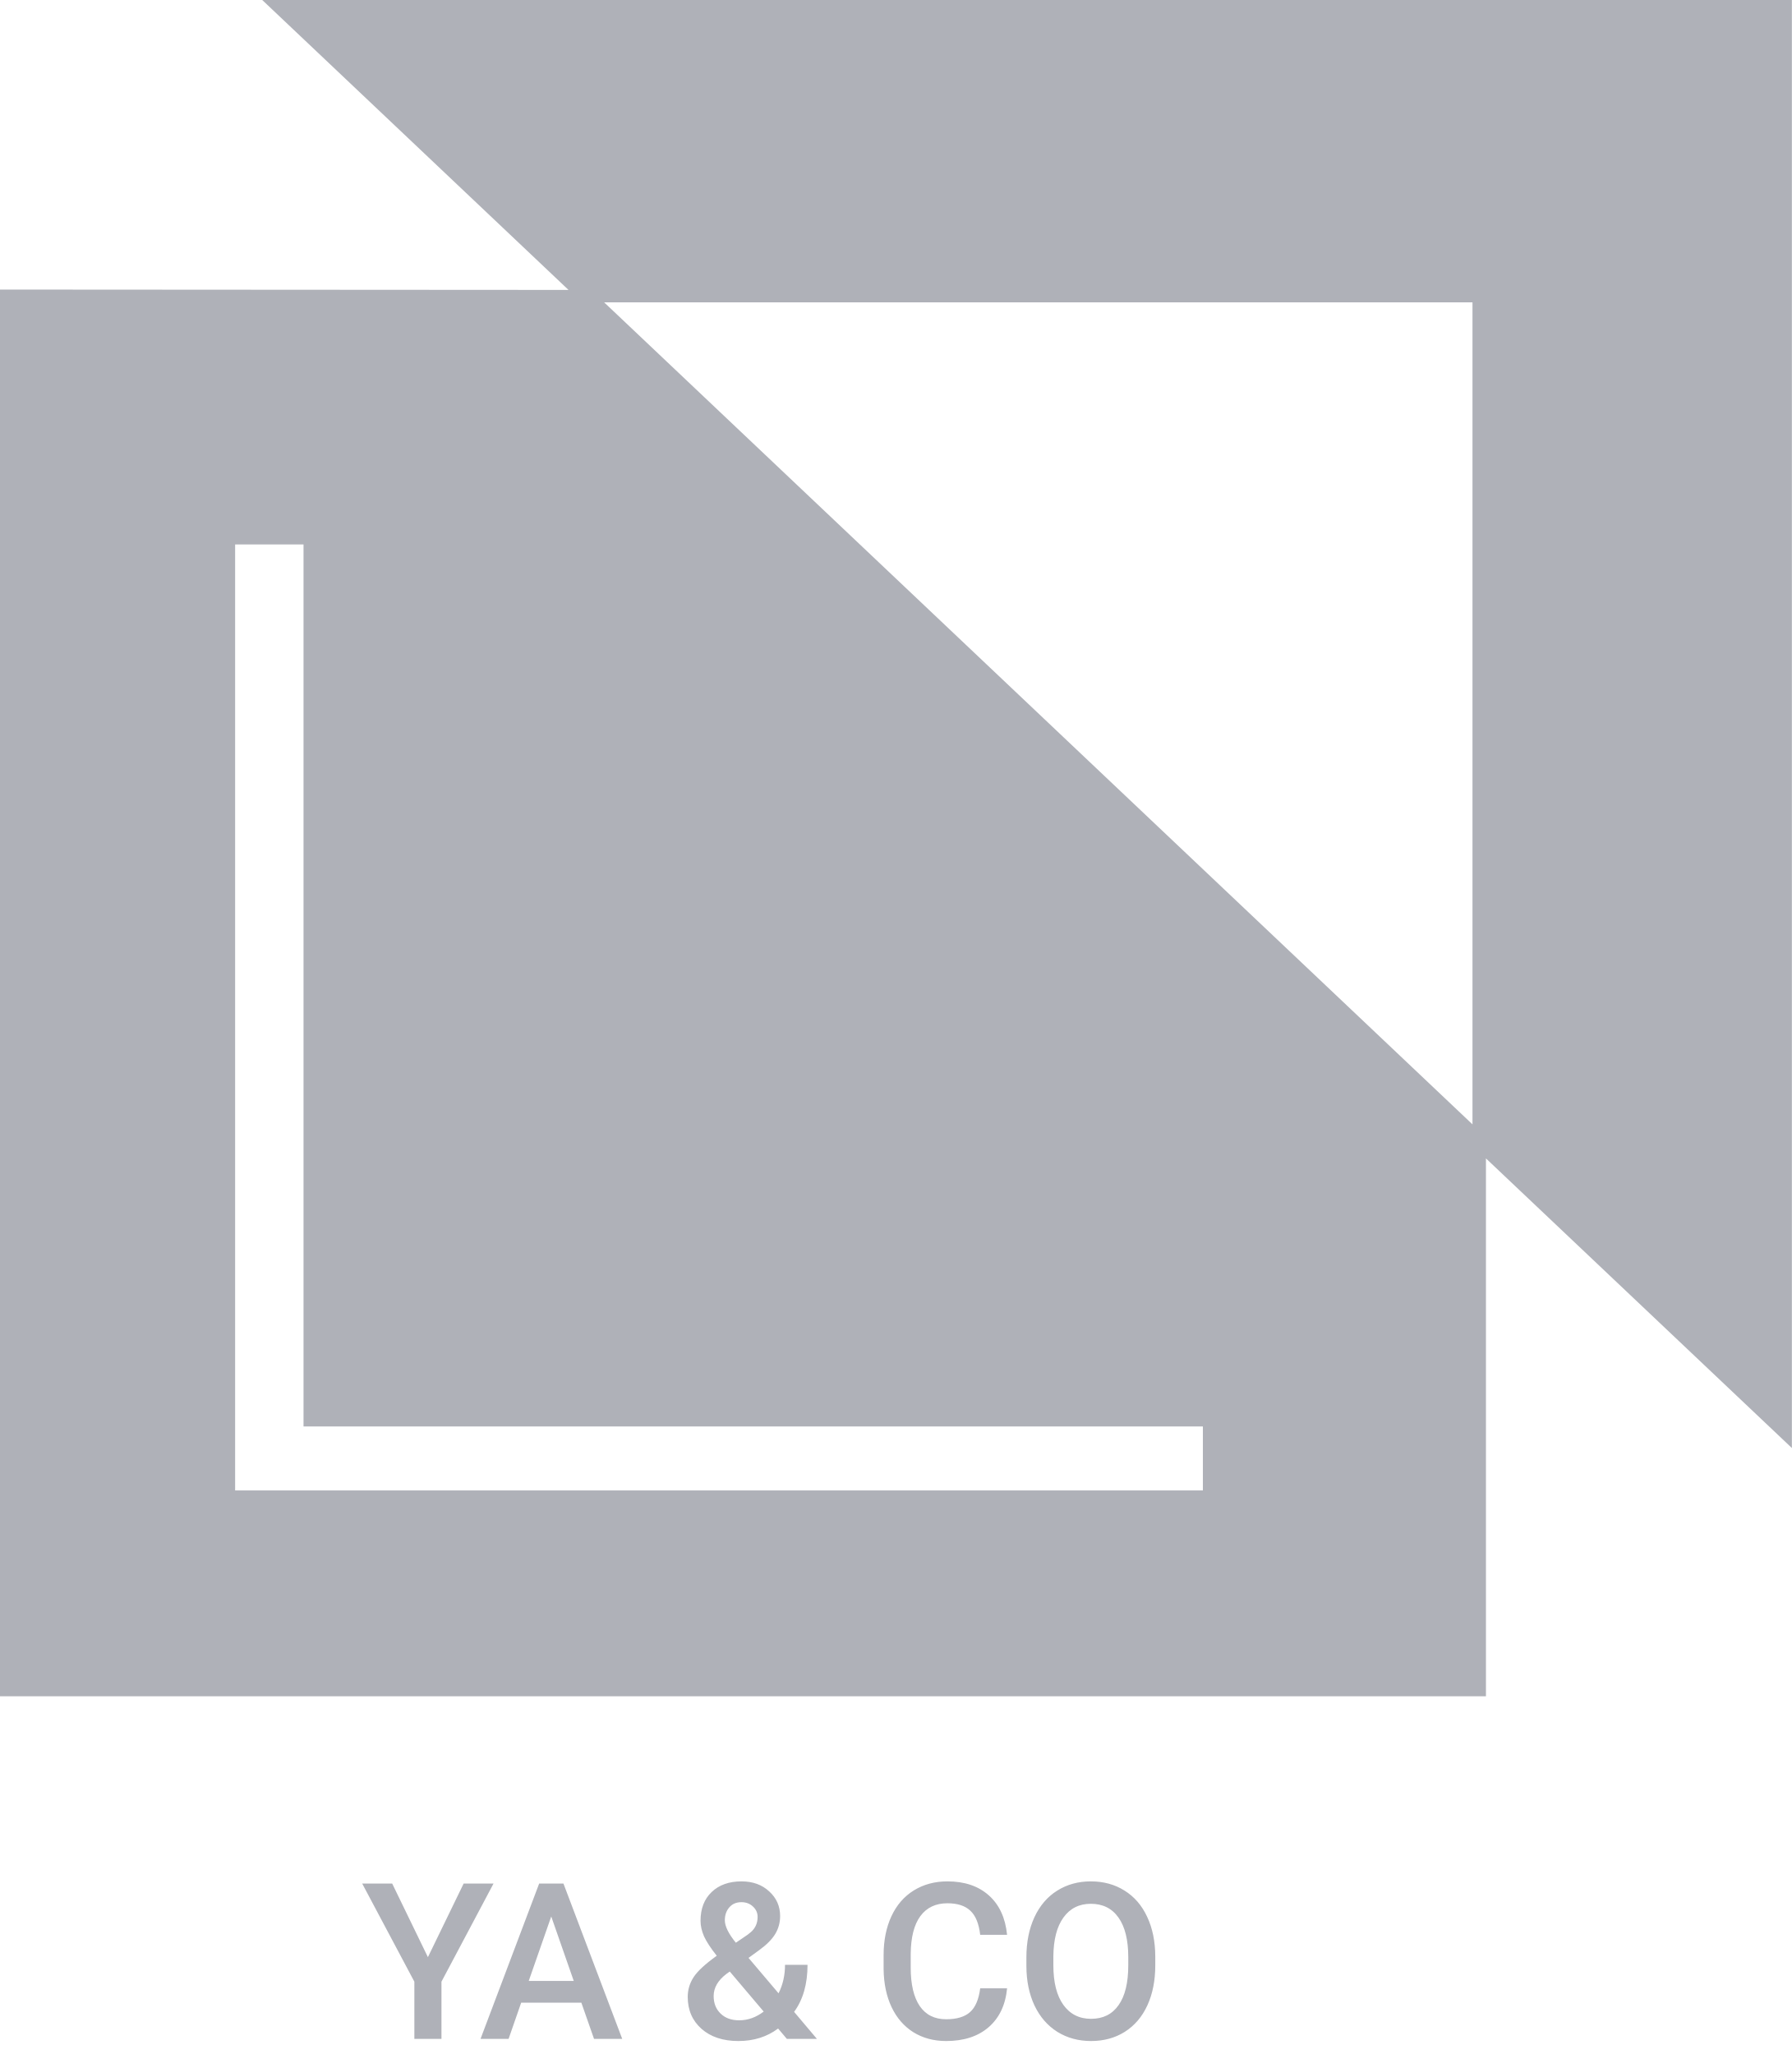
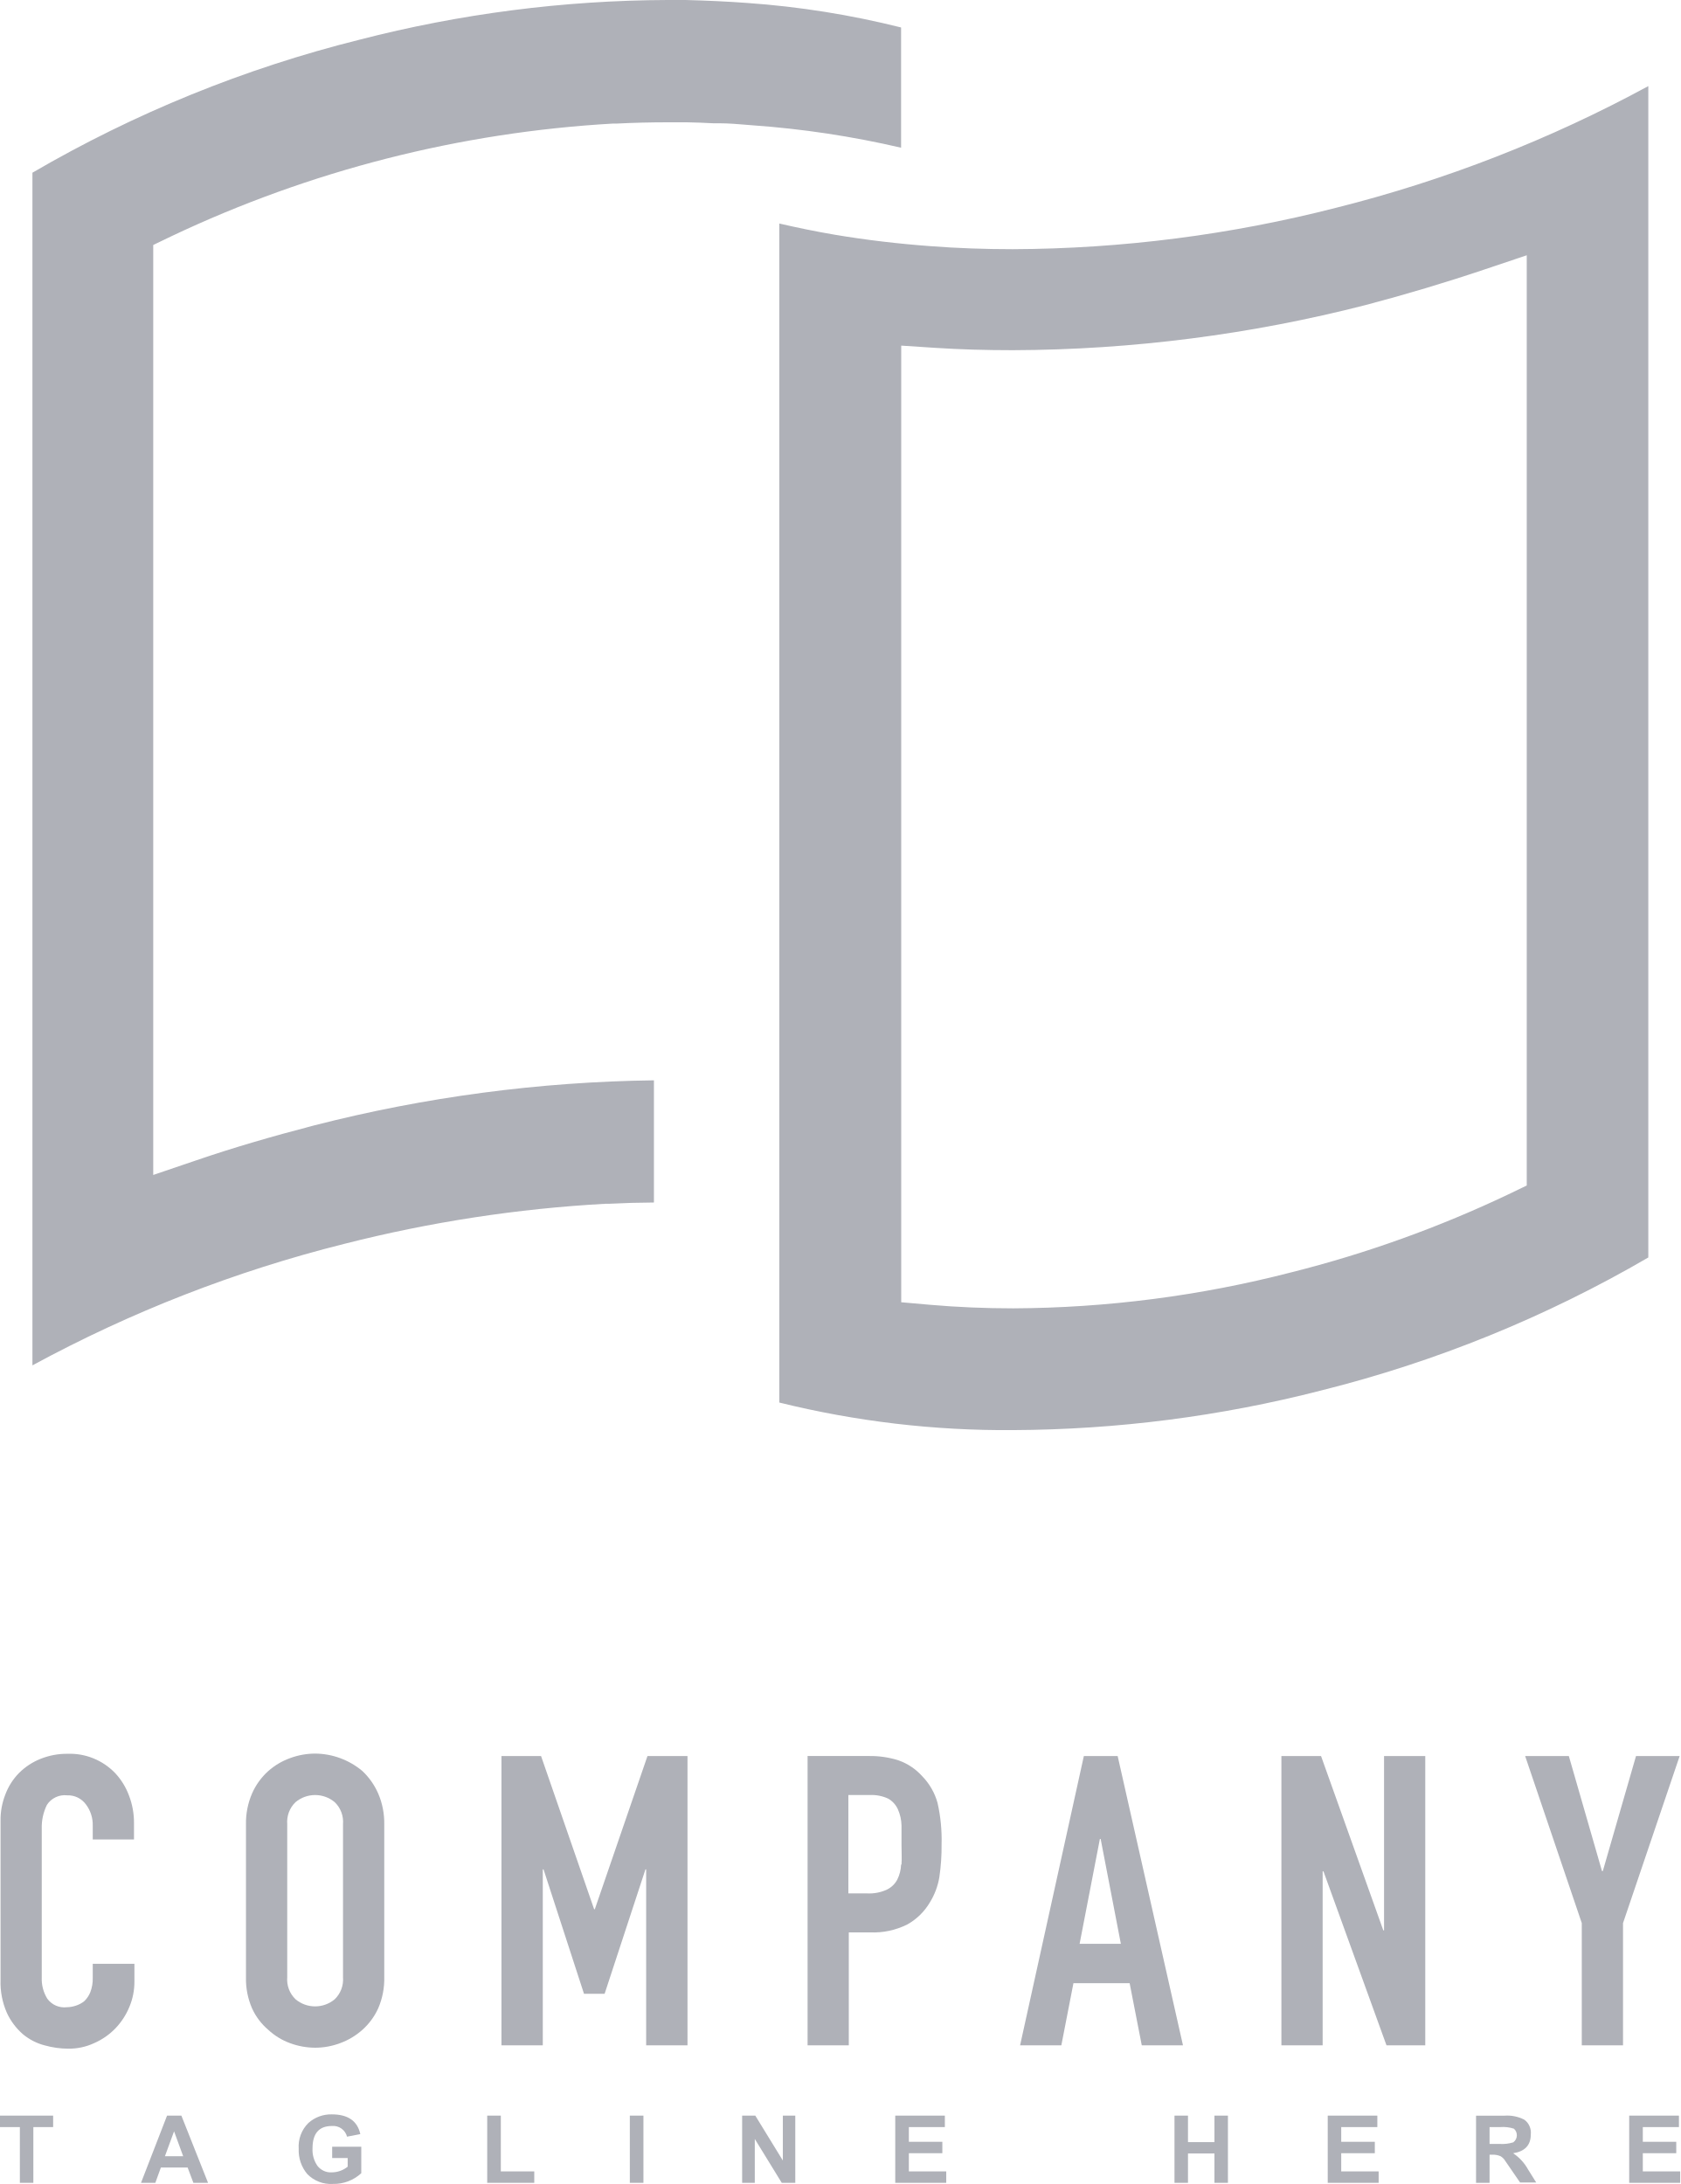
- <svg xmlns="http://www.w3.org/2000/svg" width="41" height="47" viewBox="0 0 41 47" fill="none">
-   <path fill-rule="evenodd" clip-rule="evenodd" d="M6 0L13.008 6.634L0 6.626V38.814H34V26.507L41 33.134V0H6ZM33.692 25.728L13.823 6.918H33.692V25.728ZM27.523 34.105H5.38V12.458H6.945V32.64H27.523V34.105ZM10.609 43.099L9.791 44.784L8.973 43.099H8.287L9.481 45.345V46.654H10.101V45.345L11.293 43.099H10.609ZM11.637 46.654L11.925 45.826H13.302L13.592 46.654H14.237L12.892 43.099H12.337L10.995 46.654H11.637ZM12.613 43.853L13.128 45.328H12.098L12.613 43.853ZM15.87 45.243C15.781 45.379 15.736 45.53 15.736 45.694C15.736 45.994 15.841 46.237 16.051 46.424C16.262 46.61 16.544 46.703 16.895 46.703C17.247 46.703 17.55 46.607 17.804 46.417L18.004 46.654H18.692L18.17 46.036C18.375 45.756 18.477 45.397 18.477 44.959H17.962C17.962 45.199 17.913 45.416 17.814 45.611L17.127 44.801L17.369 44.625C17.54 44.501 17.663 44.378 17.738 44.254C17.813 44.129 17.85 43.992 17.85 43.844C17.85 43.619 17.767 43.431 17.601 43.28C17.437 43.127 17.225 43.05 16.966 43.05C16.68 43.05 16.452 43.132 16.283 43.294C16.113 43.456 16.029 43.675 16.029 43.954C16.029 44.068 16.056 44.185 16.109 44.308C16.165 44.43 16.262 44.578 16.4 44.752C16.136 44.941 15.96 45.104 15.87 45.243ZM17.474 46.029C17.3 46.162 17.113 46.229 16.913 46.229C16.735 46.229 16.594 46.178 16.488 46.075C16.382 45.973 16.329 45.839 16.329 45.675C16.329 45.484 16.427 45.315 16.622 45.167L16.698 45.113L17.474 46.029ZM16.837 44.454C16.669 44.247 16.585 44.076 16.585 43.939C16.585 43.82 16.62 43.722 16.688 43.644C16.756 43.565 16.848 43.526 16.964 43.526C17.071 43.526 17.16 43.56 17.23 43.627C17.3 43.692 17.335 43.77 17.335 43.863C17.335 44.003 17.285 44.118 17.184 44.208L17.108 44.269L16.837 44.454ZM22.623 46.385C22.867 46.172 23.007 45.876 23.043 45.497H22.428C22.395 45.751 22.318 45.932 22.196 46.041C22.074 46.15 21.891 46.205 21.649 46.205C21.384 46.205 21.182 46.104 21.044 45.902C20.907 45.7 20.838 45.407 20.838 45.023V44.708C20.842 44.329 20.915 44.041 21.058 43.846C21.203 43.649 21.41 43.551 21.678 43.551C21.909 43.551 22.084 43.608 22.203 43.722C22.324 43.834 22.398 44.018 22.428 44.273H23.043C23.004 43.884 22.865 43.583 22.625 43.37C22.386 43.157 22.07 43.05 21.678 43.05C21.387 43.05 21.13 43.12 20.907 43.258C20.685 43.396 20.515 43.593 20.396 43.849C20.278 44.104 20.218 44.4 20.218 44.735V45.067C20.223 45.394 20.284 45.681 20.401 45.929C20.519 46.176 20.685 46.367 20.899 46.502C21.116 46.636 21.366 46.703 21.649 46.703C22.054 46.703 22.379 46.597 22.623 46.385ZM26.253 45.887C26.374 45.623 26.434 45.318 26.434 44.969V44.772C26.433 44.425 26.371 44.121 26.248 43.861C26.127 43.599 25.953 43.399 25.729 43.26C25.506 43.12 25.249 43.05 24.959 43.05C24.67 43.05 24.413 43.121 24.188 43.263C23.965 43.403 23.792 43.605 23.668 43.871C23.546 44.136 23.485 44.442 23.485 44.789V44.989C23.486 45.329 23.548 45.629 23.67 45.89C23.794 46.15 23.968 46.351 24.193 46.493C24.419 46.633 24.676 46.703 24.964 46.703C25.256 46.703 25.513 46.633 25.736 46.493C25.96 46.351 26.133 46.149 26.253 45.887ZM25.592 43.878C25.741 44.088 25.816 44.39 25.816 44.784V44.969C25.816 45.37 25.742 45.674 25.594 45.882C25.448 46.091 25.238 46.195 24.964 46.195C24.694 46.195 24.483 46.088 24.33 45.875C24.178 45.662 24.102 45.36 24.102 44.969V44.764C24.106 44.382 24.182 44.086 24.332 43.878C24.483 43.668 24.692 43.563 24.959 43.563C25.233 43.563 25.444 43.668 25.592 43.878Z" fill="#AFB1B8" />
+ <svg xmlns="http://www.w3.org/2000/svg" width="40" height="52" viewBox="0 0 40 52" fill="none">
+   <path fill-rule="evenodd" clip-rule="evenodd" d="M17.114 2.935H16.977C16.767 2.922 16.557 2.917 16.347 2.912H16.347H16.327H15.892C15.495 2.912 15.09 2.922 14.688 2.942C14.657 2.94 14.627 2.94 14.597 2.942C10.952 3.149 7.382 4.06 4.08 5.625L3.648 5.833V27.975L4.66 27.631C5.548 27.326 6.494 27.052 7.473 26.797C10.119 26.118 12.837 25.757 15.568 25.722V28.631C15.206 28.633 14.855 28.643 14.503 28.661H14.419C12.318 28.776 10.232 29.097 8.191 29.617C5.607 30.264 3.114 31.236 0.772 32.509V4.112C3.205 2.693 5.825 1.627 8.556 0.946C10.953 0.327 13.417 0.009 15.892 0H16.319C16.83 0.013 17.329 0.036 17.797 0.071C19.03 0.158 20.253 0.353 21.452 0.654V3.517C20.287 3.246 19.103 3.067 17.91 2.983C17.886 2.981 17.862 2.979 17.838 2.977C17.591 2.956 17.344 2.935 17.114 2.935ZM22.153 5.861C22.788 5.91 23.445 5.933 24.111 5.933C26.712 5.923 29.303 5.591 31.824 4.943C34.407 4.294 36.899 3.322 39.241 2.05V29.94C36.807 31.358 34.185 32.424 31.455 33.106C29.057 33.723 26.593 34.039 24.118 34.05C22.243 34.065 20.374 33.844 18.553 33.394V5.322C18.983 5.421 19.426 5.513 19.876 5.589C20.615 5.714 21.394 5.805 22.153 5.861ZM36.347 6.078L35.335 6.418C34.404 6.731 33.466 7.011 32.522 7.26C29.775 7.966 26.951 8.328 24.116 8.338C23.456 8.338 22.849 8.32 22.262 8.282L21.455 8.229V28.318V31.006L22.148 31.067C22.79 31.123 23.453 31.151 24.121 31.151C26.354 31.141 28.578 30.853 30.741 30.294C32.522 29.847 34.255 29.224 35.914 28.435L36.347 28.226V6.078Z" fill="#AFB1B8" />
+   <path d="M2.737 42.212C2.592 42.062 2.416 41.943 2.222 41.865C2.028 41.786 1.82 41.75 1.611 41.757C1.389 41.754 1.168 41.796 0.961 41.879C0.772 41.955 0.6 42.068 0.455 42.212C0.312 42.357 0.201 42.53 0.129 42.721C0.05 42.921 0.01 43.134 0.013 43.349V47.143C0.004 47.41 0.055 47.676 0.162 47.921C0.251 48.116 0.381 48.289 0.541 48.43C0.693 48.557 0.871 48.65 1.062 48.699C1.247 48.751 1.438 48.778 1.629 48.778C1.84 48.78 2.05 48.735 2.241 48.646C2.431 48.563 2.603 48.444 2.747 48.295C2.888 48.148 3.001 47.975 3.079 47.786C3.16 47.595 3.201 47.389 3.2 47.181V46.757H2.208V47.095C2.211 47.21 2.192 47.325 2.15 47.433C2.118 47.514 2.069 47.587 2.006 47.647C1.945 47.696 1.874 47.733 1.799 47.756C1.732 47.778 1.662 47.79 1.591 47.791C1.503 47.802 1.413 47.788 1.331 47.753C1.249 47.717 1.179 47.66 1.126 47.588C1.032 47.436 0.986 47.258 0.994 47.08V43.542C0.988 43.346 1.03 43.151 1.116 42.975C1.167 42.895 1.24 42.831 1.326 42.791C1.412 42.75 1.507 42.735 1.601 42.746C1.687 42.743 1.772 42.761 1.849 42.798C1.926 42.836 1.993 42.891 2.044 42.96C2.155 43.106 2.213 43.285 2.208 43.469V43.797H3.19V43.41C3.192 43.183 3.151 42.958 3.069 42.746C2.995 42.548 2.883 42.366 2.737 42.212Z" fill="#AFB1B8" />
+   <path d="M8.629 42.169C8.313 41.902 7.914 41.755 7.501 41.752C7.299 41.753 7.098 41.789 6.909 41.859C6.716 41.928 6.538 42.033 6.385 42.169C6.221 42.317 6.09 42.498 6.001 42.701C5.901 42.932 5.851 43.183 5.856 43.435V47.074C5.849 47.33 5.899 47.585 6.001 47.819C6.09 48.015 6.222 48.189 6.385 48.328C6.537 48.469 6.715 48.578 6.909 48.648C7.098 48.718 7.299 48.754 7.501 48.755C7.703 48.755 7.903 48.719 8.093 48.648C8.29 48.577 8.472 48.468 8.629 48.328C8.787 48.186 8.915 48.013 9.003 47.819C9.105 47.585 9.154 47.33 9.148 47.074V43.435C9.152 43.183 9.103 42.932 9.003 42.701C8.915 42.5 8.788 42.319 8.629 42.169ZM8.166 47.074C8.174 47.171 8.161 47.269 8.127 47.36C8.093 47.451 8.039 47.533 7.969 47.601C7.838 47.711 7.673 47.771 7.502 47.771C7.331 47.771 7.166 47.711 7.035 47.601C6.965 47.533 6.911 47.451 6.877 47.36C6.843 47.269 6.83 47.171 6.838 47.074V43.435C6.83 43.339 6.843 43.241 6.877 43.15C6.911 43.059 6.965 42.976 7.035 42.909C7.166 42.799 7.331 42.739 7.502 42.739C7.673 42.739 7.838 42.799 7.969 42.909C8.039 42.976 8.093 43.059 8.127 43.15C8.161 43.241 8.174 43.339 8.166 43.435V47.074Z" fill="#AFB1B8" />
+   <path d="M16.367 48.699V41.811H15.414L14.161 45.457H14.144L12.881 41.811H11.938V48.699H12.922V44.509H12.94L13.903 47.471H14.394L15.366 44.509H15.383V48.699H16.367Z" fill="#AFB1B8" />
+   <path d="M21.958 42.294C21.806 42.124 21.615 41.994 21.401 41.917C21.171 41.842 20.93 41.806 20.688 41.81H19.226V48.699H20.207V46.009H20.713C21.02 46.023 21.324 45.958 21.599 45.821C21.822 45.697 22.008 45.515 22.138 45.294C22.251 45.111 22.328 44.907 22.363 44.694C22.401 44.435 22.419 44.173 22.416 43.911C22.425 43.58 22.393 43.249 22.32 42.927C22.254 42.688 22.13 42.471 21.958 42.294ZM21.452 44.394C21.448 44.519 21.417 44.641 21.361 44.753C21.305 44.859 21.216 44.943 21.108 44.994C20.963 45.059 20.804 45.089 20.645 45.081H20.197V42.739H20.703C20.856 42.731 21.008 42.761 21.146 42.825C21.247 42.883 21.328 42.972 21.376 43.079C21.43 43.2 21.459 43.331 21.462 43.463C21.462 43.608 21.462 43.761 21.462 43.921C21.462 44.081 21.472 44.247 21.462 44.394H21.452Z" fill="#AFB1B8" />
+   <path d="M26.608 41.811H25.803L24.285 48.699H25.267L25.555 47.219H26.893L27.182 48.699H28.163L26.608 41.811ZM25.702 46.281L26.185 43.784H26.203L26.684 46.281H25.702Z" fill="#AFB1B8" />
+   <path d="M32.95 45.961H32.932L31.45 41.811H30.506V48.699H31.488V44.557H31.508L33.008 48.699H33.931V41.811H32.95V45.961Z" fill="#AFB1B8" />
+   <path d="M38.948 41.811L38.158 44.549H38.138L37.349 41.811H36.309L37.657 45.788V48.699H38.639V45.788L39.987 41.811H38.948Z" fill="#AFB1B8" />
+   <path d="M0 50.645H0.473V51.972H0.794V50.645H1.265V50.372H0V50.645Z" fill="#AFB1B8" />
+   <path d="M3.977 50.372L3.357 51.972H3.698L3.83 51.608H4.467L4.604 51.972H4.953L4.318 50.372H3.977ZM3.926 51.339L4.144 50.746L4.361 51.339H3.926Z" fill="#AFB1B8" />
+   <path d="M7.908 51.382H8.277V51.588C8.169 51.675 8.036 51.722 7.898 51.723C7.833 51.727 7.769 51.715 7.71 51.688C7.651 51.661 7.599 51.621 7.559 51.57C7.474 51.449 7.432 51.302 7.44 51.153C7.44 50.797 7.594 50.619 7.9 50.619C7.981 50.611 8.062 50.633 8.128 50.679C8.194 50.726 8.242 50.795 8.262 50.873L8.578 50.812C8.51 50.5 8.285 50.342 7.9 50.342C7.695 50.337 7.495 50.41 7.341 50.548C7.261 50.628 7.198 50.724 7.159 50.83C7.119 50.937 7.103 51.05 7.111 51.163C7.102 51.382 7.175 51.597 7.316 51.764C7.394 51.844 7.489 51.907 7.594 51.947C7.699 51.988 7.811 52.005 7.923 51.998C8.173 52.005 8.417 51.913 8.601 51.743V51.113H7.908V51.382Z" fill="#AFB1B8" />
+   <path d="M11.923 50.372H11.599V51.972H12.719V51.7H11.923V50.372Z" fill="#AFB1B8" />
+   <path d="M15.318 50.372H14.994V51.972H15.318V50.372Z" fill="#AFB1B8" />
+   <path d="M18.637 51.441L17.981 50.372H17.668V51.972H17.969V50.927L18.611 51.972H18.933V50.372H18.637V51.441Z" fill="#AFB1B8" />
+   <path d="M21.637 51.267H22.434V50.995H21.637V50.645H22.494V50.372H21.313V51.972H22.527V51.7H21.637V51.267Z" fill="#AFB1B8" />
+   <path d="M28.912 51.003H28.282V50.372H27.961V51.972H28.282V51.273H28.912V51.972H29.233V50.372H28.912V51.003Z" fill="#AFB1B8" />
+   <path d="M31.93 51.267H32.73V50.995H31.93V50.645H32.79V50.372H31.609V51.972H32.821V51.7H31.93V51.267Z" fill="#AFB1B8" />
+   <path d="M36.023 51.268C36.301 51.224 36.443 51.077 36.443 50.823C36.451 50.755 36.441 50.686 36.413 50.623C36.386 50.56 36.342 50.506 36.286 50.467C36.142 50.394 35.98 50.361 35.818 50.373H35.14V51.972H35.462V51.303H35.525C35.593 51.299 35.662 51.311 35.725 51.339C35.772 51.368 35.811 51.408 35.839 51.456L36.188 51.964H36.572L36.377 51.652C36.291 51.497 36.17 51.366 36.023 51.268ZM35.699 51.046H35.462V50.645H35.715C35.825 50.636 35.936 50.649 36.041 50.683C36.064 50.703 36.083 50.729 36.095 50.758C36.107 50.787 36.113 50.818 36.111 50.849C36.11 50.88 36.101 50.911 36.087 50.938C36.072 50.966 36.051 50.99 36.026 51.008C35.92 51.041 35.81 51.053 35.699 51.046Z" fill="#AFB1B8" />
+   <path d="M39.11 51.267H39.906V50.995H39.11V50.645H39.97V50.372H38.786V51.972H40V51.7H39.11V51.267Z" fill="#AFB1B8" />
</svg>
